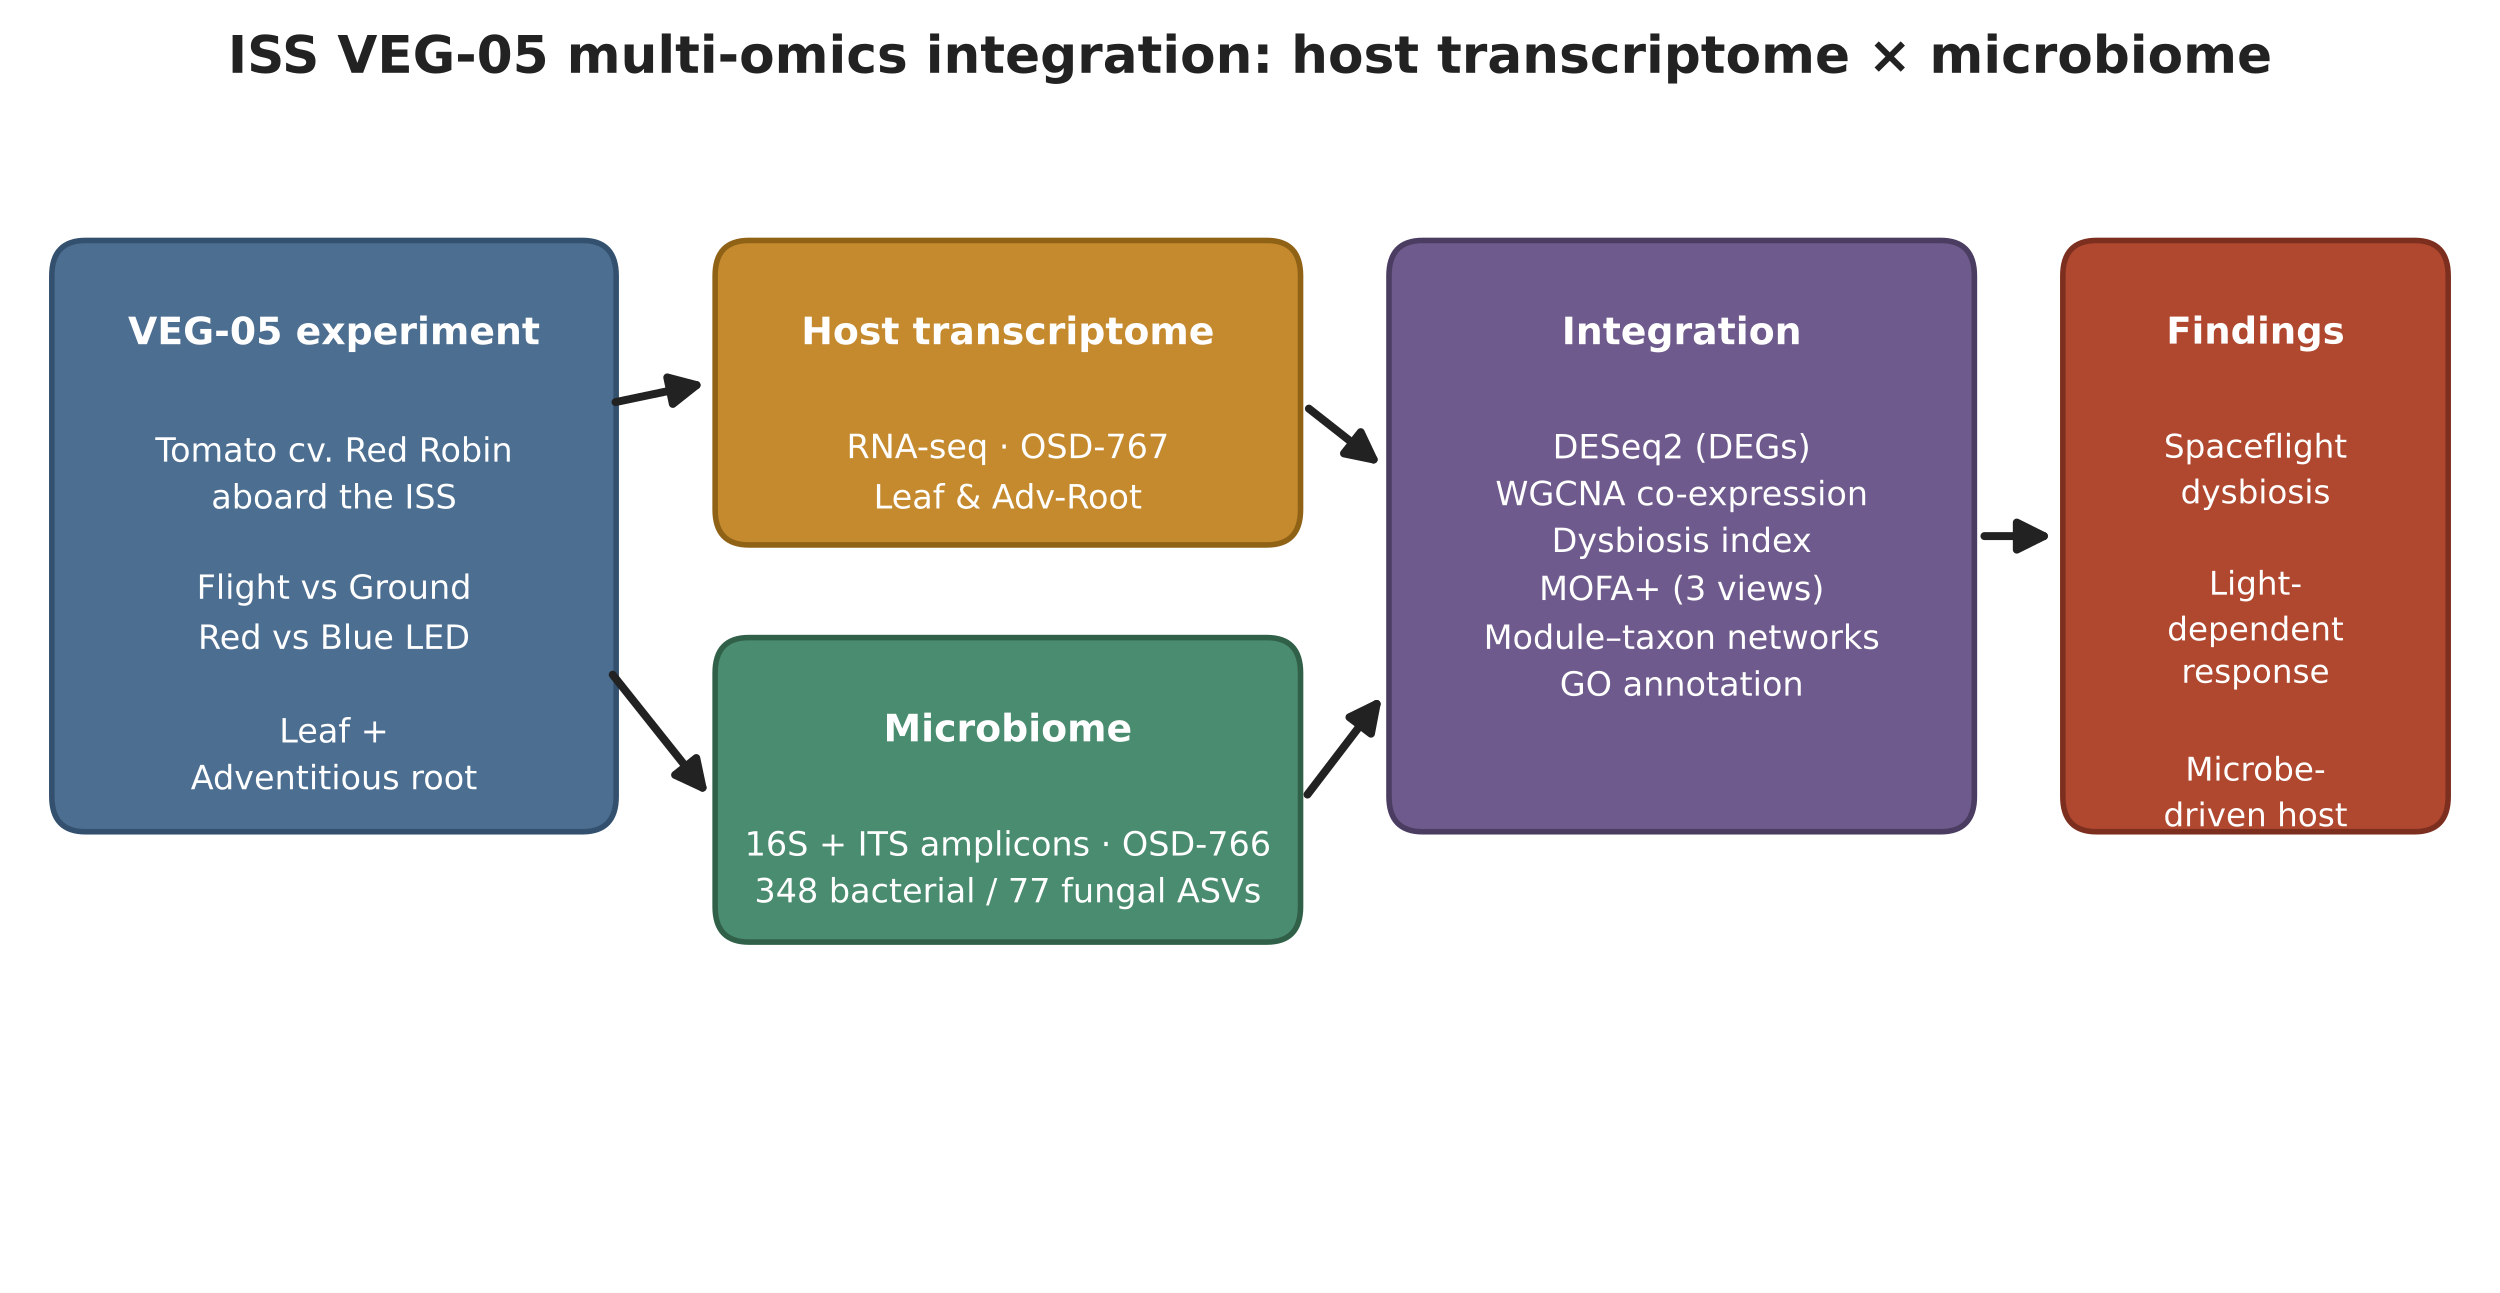
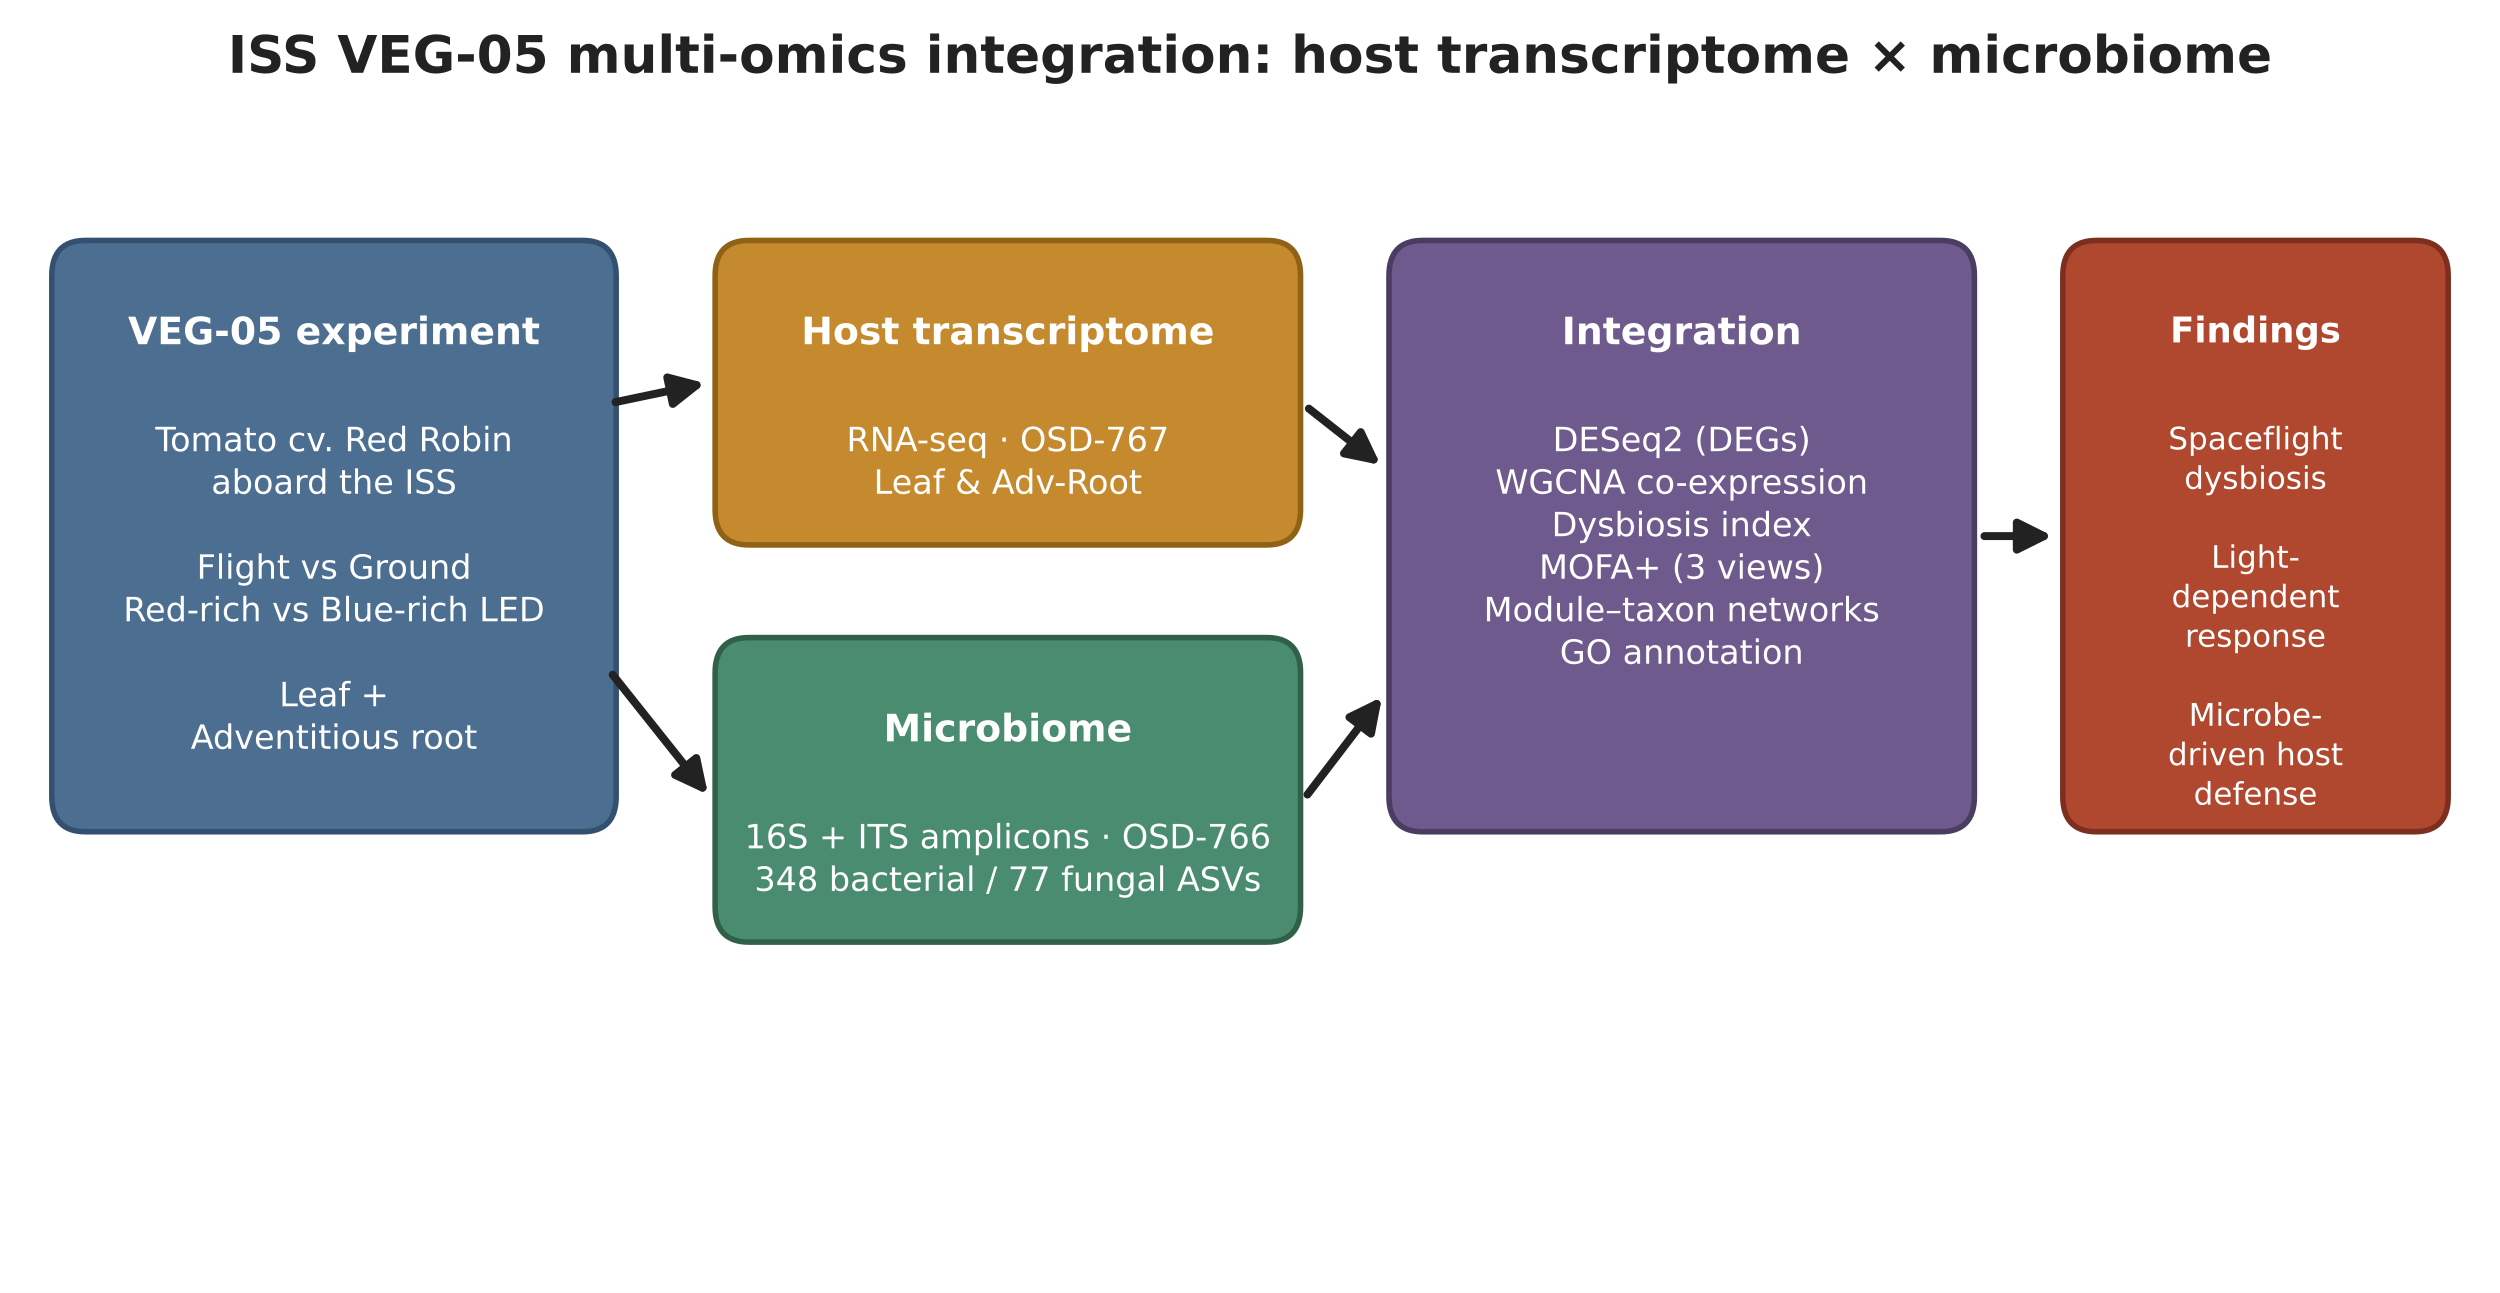
<svg xmlns="http://www.w3.org/2000/svg" width="628.2pt" height="324.864pt" viewBox="0 0 628.2 324.864" version="1.1">
  <defs>
    <style type="text/css">*{stroke-linejoin: round; stroke-linecap: butt}</style>
  </defs>
  <g id="figure_1">
    <g id="patch_1">
      <path d="M 0 324.864  L 628.2 324.864  L 628.2 0  L 0 0  z " style="fill: #ffffff" />
    </g>
    <g id="axes_1">
      <g id="patch_2">
-         <path d="M 21.487 209.002  L 146.363 209.002  Q 154.829 209.002 154.829 200.131  L 154.829 69.293  Q 154.829 60.422 146.363 60.422  L 21.487 60.422  Q 13.021 60.422 13.021 69.293  L 13.021 200.131  Q 13.021 209.002 21.487 209.002  z " clip-path="url(#pe3d2f2f0d4)" style="fill: #4c6e91; stroke: #33506e; stroke-width: 1.4; stroke-linejoin: miter" />
+         <path d="M 21.487 209.002  L 146.363 209.002  Q 154.829 209.002 154.829 200.131  L 154.829 69.293  Q 154.829 60.422 146.363 60.422  L 21.487 60.422  Q 13.021 60.422 13.021 69.293  L 13.021 200.131  Q 13.021 209.002 21.487 209.002  z " clip-path="url(#pe7184727ef)" style="fill: #4c6e91; stroke: #33506e; stroke-width: 1.4; stroke-linejoin: miter" />
      </g>
      <g id="patch_3">
-         <path d="M 188.165 136.93  L 318.333 136.93  Q 326.799 136.93 326.799 128.059  L 326.799 69.293  Q 326.799 60.422 318.333 60.422  L 188.165 60.422  Q 179.699 60.422 179.699 69.293  L 179.699 128.059  Q 179.699 136.93 188.165 136.93  z " clip-path="url(#pe3d2f2f0d4)" style="fill: #c58a2e; stroke: #8f6216; stroke-width: 1.4; stroke-linejoin: miter" />
+         <path d="M 188.165 136.93  L 318.333 136.93  Q 326.799 136.93 326.799 128.059  L 326.799 69.293  Q 326.799 60.422 318.333 60.422  L 188.165 60.422  Q 179.699 60.422 179.699 69.293  L 179.699 128.059  Q 179.699 136.93 188.165 136.93  z " clip-path="url(#pe7184727ef)" style="fill: #c58a2e; stroke: #8f6216; stroke-width: 1.4; stroke-linejoin: miter" />
      </g>
      <g id="patch_4">
-         <path d="M 188.165 236.722  L 318.333 236.722  Q 326.799 236.722 326.799 227.851  L 326.799 169.085  Q 326.799 160.214 318.333 160.214  L 188.165 160.214  Q 179.699 160.214 179.699 169.085  L 179.699 227.851  Q 179.699 236.722 188.165 236.722  z " clip-path="url(#pe3d2f2f0d4)" style="fill: #4a8c6f; stroke: #316049; stroke-width: 1.4; stroke-linejoin: miter" />
+         <path d="M 188.165 236.722  L 318.333 236.722  Q 326.799 236.722 326.799 227.851  L 326.799 169.085  Q 326.799 160.214 318.333 160.214  L 188.165 160.214  Q 179.699 160.214 179.699 169.085  L 179.699 227.851  Q 179.699 236.722 188.165 236.722  z " clip-path="url(#pe7184727ef)" style="fill: #4a8c6f; stroke: #316049; stroke-width: 1.4; stroke-linejoin: miter" />
      </g>
      <g id="patch_5">
-         <path d="M 154.673 101.037  Q 165.942 98.676 175.023 96.773  " clip-path="url(#pe3d2f2f0d4)" style="fill: none; stroke: #222222; stroke-width: 2; stroke-linecap: round" />
-         <path d="M 167.67 94.84  L 175.023 96.773  L 169.065 101.495  z " clip-path="url(#pe3d2f2f0d4)" style="fill: #222222; stroke: #222222; stroke-width: 2; stroke-linecap: round" />
+         <path d="M 154.673 101.037  Q 165.942 98.676 175.023 96.773  " clip-path="url(#pe7184727ef)" style="fill: none; stroke: #222222; stroke-width: 2; stroke-linecap: round" />
+         <path d="M 167.67 94.84  L 175.023 96.773  L 169.065 101.495  z " clip-path="url(#pe7184727ef)" style="fill: #222222; stroke: #222222; stroke-width: 2; stroke-linecap: round" />
      </g>
      <g id="patch_6">
-         <path d="M 153.958 169.541  Q 165.941 184.607 176.531 197.923  " clip-path="url(#pe3d2f2f0d4)" style="fill: none; stroke: #222222; stroke-width: 2; stroke-linecap: round" />
-         <path d="M 174.96 190.484  L 176.531 197.923  L 169.638 194.717  z " clip-path="url(#pe3d2f2f0d4)" style="fill: #222222; stroke: #222222; stroke-width: 2; stroke-linecap: round" />
+         <path d="M 153.958 169.541  Q 165.941 184.607 176.531 197.923  " clip-path="url(#pe7184727ef)" style="fill: none; stroke: #222222; stroke-width: 2; stroke-linecap: round" />
+         <path d="M 174.96 190.484  L 176.531 197.923  L 169.638 194.717  z " clip-path="url(#pe7184727ef)" style="fill: #222222; stroke: #222222; stroke-width: 2; stroke-linecap: round" />
      </g>
      <g id="patch_7">
-         <path d="M 357.489 209.002  L 487.657 209.002  Q 496.123 209.002 496.123 200.131  L 496.123 69.293  Q 496.123 60.422 487.657 60.422  L 357.489 60.422  Q 349.023 60.422 349.023 69.293  L 349.023 200.131  Q 349.023 209.002 357.489 209.002  z " clip-path="url(#pe3d2f2f0d4)" style="fill: #6e5a8c; stroke: #4a3d61; stroke-width: 1.4; stroke-linejoin: miter" />
+         <path d="M 357.489 209.002  L 487.657 209.002  Q 496.123 209.002 496.123 200.131  L 496.123 69.293  Q 496.123 60.422 487.657 60.422  L 357.489 60.422  Q 349.023 60.422 349.023 69.293  L 349.023 200.131  Q 349.023 209.002 357.489 209.002  z " clip-path="url(#pe7184727ef)" style="fill: #6e5a8c; stroke: #4a3d61; stroke-width: 1.4; stroke-linejoin: miter" />
      </g>
      <g id="patch_8">
-         <path d="M 328.902 102.684  Q 337.912 109.765 345.164 115.464  " clip-path="url(#pe3d2f2f0d4)" style="fill: none; stroke: #222222; stroke-width: 2; stroke-linecap: round" />
-         <path d="M 341.919 108.589  L 345.164 115.464  L 337.717 113.936  z " clip-path="url(#pe3d2f2f0d4)" style="fill: #222222; stroke: #222222; stroke-width: 2; stroke-linecap: round" />
+         <path d="M 328.902 102.684  Q 337.912 109.765 345.164 115.464  " clip-path="url(#pe7184727ef)" style="fill: none; stroke: #222222; stroke-width: 2; stroke-linecap: round" />
+         <path d="M 341.919 108.589  L 345.164 115.464  L 337.717 113.936  z " clip-path="url(#pe7184727ef)" style="fill: #222222; stroke: #222222; stroke-width: 2; stroke-linecap: round" />
      </g>
      <g id="patch_9">
-         <path d="M 328.54 199.653  Q 337.909 187.382 345.922 176.889  " clip-path="url(#pe3d2f2f0d4)" style="fill: none; stroke: #222222; stroke-width: 2; stroke-linecap: round" />
-         <path d="M 339.092 180.23  L 345.922 176.889  L 344.497 184.357  z " clip-path="url(#pe3d2f2f0d4)" style="fill: #222222; stroke: #222222; stroke-width: 2; stroke-linecap: round" />
+         <path d="M 328.54 199.653  Q 337.909 187.382 345.922 176.889  " clip-path="url(#pe7184727ef)" style="fill: none; stroke: #222222; stroke-width: 2; stroke-linecap: round" />
+         <path d="M 339.092 180.23  L 345.922 176.889  L 344.497 184.357  z " clip-path="url(#pe7184727ef)" style="fill: #222222; stroke: #222222; stroke-width: 2; stroke-linecap: round" />
      </g>
      <g id="patch_10">
-         <path d="M 526.813 209.002  L 606.713 209.002  Q 615.179 209.002 615.179 200.131  L 615.179 69.293  Q 615.179 60.422 606.713 60.422  L 526.813 60.422  Q 518.347 60.422 518.347 69.293  L 518.347 200.131  Q 518.347 209.002 526.813 209.002  z " clip-path="url(#pe3d2f2f0d4)" style="fill: #b0472f; stroke: #7d2f1f; stroke-width: 1.4; stroke-linejoin: miter" />
+         <path d="M 526.813 209.002  L 606.713 209.002  Q 615.179 209.002 615.179 200.131  L 615.179 69.293  Q 615.179 60.422 606.713 60.422  L 526.813 60.422  Q 518.347 60.422 518.347 69.293  L 518.347 200.131  Q 518.347 209.002 526.813 209.002  z " clip-path="url(#pe7184727ef)" style="fill: #b0472f; stroke: #7d2f1f; stroke-width: 1.4; stroke-linejoin: miter" />
      </g>
      <g id="patch_11">
-         <path d="M 498.655 134.712  Q 507.238 134.712 513.584 134.712  " clip-path="url(#pe3d2f2f0d4)" style="fill: none; stroke: #222222; stroke-width: 2; stroke-linecap: round" />
-         <path d="M 506.784 131.312  L 513.584 134.712  L 506.784 138.112  z " clip-path="url(#pe3d2f2f0d4)" style="fill: #222222; stroke: #222222; stroke-width: 2; stroke-linecap: round" />
+         <path d="M 498.655 134.712  Q 507.238 134.712 513.584 134.712  " clip-path="url(#pe7184727ef)" style="fill: none; stroke: #222222; stroke-width: 2; stroke-linecap: round" />
+         <path d="M 506.784 131.312  L 513.584 134.712  L 506.784 138.112  z " clip-path="url(#pe7184727ef)" style="fill: #222222; stroke: #222222; stroke-width: 2; stroke-linecap: round" />
      </g>
      <g id="text_1">
-         <text style="font-weight: 700; font-size: 13px; font-family: 'DejaVu Sans', sans-serif; text-anchor: middle; fill: #222222" x="314.1" y="18.288" transform="rotate(-0 314.1 18.288)">ISS VEG-05 multi-omics integration: host transcriptome × microbiome</text>
+         <text style="fill: #222222; font: 700 13px 'DejaVu Sans', sans-serif; text-anchor: middle" x="314.1" y="18.288" transform="rotate(-0 314.1 18.288)">ISS VEG-05 multi-omics integration: host transcriptome × microbiome</text>
      </g>
      <g id="text_2">
-         <text style="font-weight: 700; font-size: 9.5px; font-family: 'DejaVu Sans', sans-serif; text-anchor: middle; fill: #ffffff" x="83.925" y="86.491" transform="rotate(-0 83.925 86.49052)">VEG-05 experiment</text>
+         <text style="fill: #ffffff; font: 700 9.5px 'DejaVu Sans', sans-serif; text-anchor: middle" x="83.925" y="86.491" transform="rotate(-0 83.925 86.49052)">VEG-05 experiment</text>
      </g>
      <g id="text_3">
-         <text style="font-size: 8.4px; font-family: 'DejaVu Sans', sans-serif; fill: #ffffff" transform="translate(39.03816 116.0036)">Tomato cv. Red Robin</text>
-         <text style="font-size: 8.4px; font-family: 'DejaVu Sans', sans-serif; fill: #ffffff" transform="translate(53.08781 127.7636)">aboard the ISS</text>
-         <text style="font-size: 8.4px; font-family: 'DejaVu Sans', sans-serif; fill: #ffffff" transform="translate(83.925 136.392)" />
-         <text style="font-size: 8.4px; font-family: 'DejaVu Sans', sans-serif; fill: #ffffff" transform="translate(49.40953 150.4699)">Flight vs Ground</text>
-         <text style="font-size: 8.4px; font-family: 'DejaVu Sans', sans-serif; fill: #ffffff" transform="translate(49.74356 163.0436)">Red vs Blue LED</text>
-         <text style="font-size: 8.4px; font-family: 'DejaVu Sans', sans-serif; fill: #ffffff" transform="translate(83.925 171.672)" />
-         <text style="font-size: 8.4px; font-family: 'DejaVu Sans', sans-serif; fill: #ffffff" transform="translate(70.16738 186.5636)">Leaf +</text>
-         <text style="font-size: 8.4px; font-family: 'DejaVu Sans', sans-serif; fill: #ffffff" transform="translate(47.92575 198.3236)">Adventitious root</text>
+         <text style="fill: #ffffff; font: 8.4px 'DejaVu Sans', sans-serif" transform="translate(39.03947 113.3747)">Tomato cv. Red Robin</text>
+         <text style="fill: #ffffff; font: 8.4px 'DejaVu Sans', sans-serif" transform="translate(53.08781 124.0574)">aboard the ISS</text>
+         <text style="fill: #ffffff; font: 8.4px 'DejaVu Sans', sans-serif" transform="translate(83.925 134.7401)" />
+         <text style="fill: #ffffff; font: 8.4px 'DejaVu Sans', sans-serif" transform="translate(49.4115 145.4228)">Flight vs Ground</text>
+         <text style="fill: #ffffff; font: 8.4px 'DejaVu Sans', sans-serif" transform="translate(30.98466 156.1055)">Red-rich vs Blue-rich LED</text>
+         <text style="fill: #ffffff; font: 8.4px 'DejaVu Sans', sans-serif" transform="translate(83.925 166.7882)" />
+         <text style="fill: #ffffff; font: 8.4px 'DejaVu Sans', sans-serif" transform="translate(70.16738 177.4709)">Leaf +</text>
+         <text style="fill: #ffffff; font: 8.4px 'DejaVu Sans', sans-serif" transform="translate(47.92772 188.1536)">Adventitious root</text>
      </g>
      <g id="text_4">
-         <text style="font-weight: 700; font-size: 9.5px; font-family: 'DejaVu Sans', sans-serif; text-anchor: middle; fill: #ffffff" x="253.249" y="86.491" transform="rotate(-0 253.2491 86.49052)">Host transcriptome</text>
+         <text style="fill: #ffffff; font: 700 9.5px 'DejaVu Sans', sans-serif; text-anchor: middle" x="253.249" y="86.491" transform="rotate(-0 253.2491 86.49052)">Host transcriptome</text>
      </g>
      <g id="text_5">
-         <text style="font-size: 8.4px; font-family: 'DejaVu Sans', sans-serif; fill: #ffffff" transform="translate(212.7113 115.1157)">RNA-seq · OSD-767</text>
-         <text style="font-size: 8.4px; font-family: 'DejaVu Sans', sans-serif; fill: #ffffff" transform="translate(219.5304 127.7636)">Leaf &amp; Adv-Root</text>
+         <text style="fill: #ffffff; font: 8.4px 'DejaVu Sans', sans-serif" transform="translate(212.7132 113.3747)">RNA-seq · OSD-767</text>
+         <text style="fill: #ffffff; font: 8.4px 'DejaVu Sans', sans-serif" transform="translate(219.5284 124.0574)">Leaf &amp; Adv-Root</text>
      </g>
      <g id="text_6">
-         <text style="font-weight: 700; font-size: 9.5px; font-family: 'DejaVu Sans', sans-serif; text-anchor: middle; fill: #ffffff" x="253.249" y="186.283" transform="rotate(-0 253.2491 186.2825)">Microbiome</text>
+         <text style="fill: #ffffff; font: 700 9.5px 'DejaVu Sans', sans-serif; text-anchor: middle" x="253.249" y="186.283" transform="rotate(-0 253.2491 186.2825)">Microbiome</text>
      </g>
      <g id="text_7">
-         <text style="font-size: 8.4px; font-family: 'DejaVu Sans', sans-serif; fill: #ffffff" transform="translate(187.107 214.9819)">16S + ITS amplicons · OSD-766</text>
-         <text style="font-size: 8.4px; font-family: 'DejaVu Sans', sans-serif; fill: #ffffff" transform="translate(189.5752 226.7419)">348 bacterial / 77 fungal ASVs</text>
+         <text style="fill: #ffffff; font: 8.4px 'DejaVu Sans', sans-serif" transform="translate(187.107 213.1667)">16S + ITS amplicons · OSD-766</text>
+         <text style="fill: #ffffff; font: 8.4px 'DejaVu Sans', sans-serif" transform="translate(189.5752 223.8494)">348 bacterial / 77 fungal ASVs</text>
      </g>
      <g id="text_8">
-         <text style="font-weight: 700; font-size: 9.5px; font-family: 'DejaVu Sans', sans-serif; text-anchor: middle; fill: #ffffff" x="422.573" y="86.491" transform="rotate(-0 422.5733 86.49052)">Integration</text>
+         <text style="fill: #ffffff; font: 700 9.5px 'DejaVu Sans', sans-serif; text-anchor: middle" x="422.573" y="86.491" transform="rotate(-0 422.5733 86.49052)">Integration</text>
      </g>
      <g id="text_9">
-         <text style="font-size: 8.4px; font-family: 'DejaVu Sans', sans-serif; fill: #ffffff" transform="translate(390.1539 115.1853)">DESeq2 (DEGs)</text>
-         <text style="font-size: 8.4px; font-family: 'DejaVu Sans', sans-serif; fill: #ffffff" transform="translate(375.7551 126.9499)">WGCNA co-expression</text>
-         <text style="font-size: 8.4px; font-family: 'DejaVu Sans', sans-serif; fill: #ffffff" transform="translate(389.8933 138.7099)">Dysbiosis index</text>
-         <text style="font-size: 8.4px; font-family: 'DejaVu Sans', sans-serif; fill: #ffffff" transform="translate(386.7414 150.7895)">MOFA+ (3 views)</text>
-         <text style="font-size: 8.4px; font-family: 'DejaVu Sans', sans-serif; fill: #ffffff" transform="translate(372.8131 163.0436)">Module–taxon networks</text>
-         <text style="font-size: 8.4px; font-family: 'DejaVu Sans', sans-serif; fill: #ffffff" transform="translate(391.9454 174.8036)">GO annotation</text>
+         <text style="fill: #ffffff; font: 8.4px 'DejaVu Sans', sans-serif" transform="translate(390.1539 113.3747)">DESeq2 (DEGs)</text>
+         <text style="fill: #ffffff; font: 8.4px 'DejaVu Sans', sans-serif" transform="translate(375.7564 124.0574)">WGCNA co-expression</text>
+         <text style="fill: #ffffff; font: 8.4px 'DejaVu Sans', sans-serif" transform="translate(389.8933 134.7401)">Dysbiosis index</text>
+         <text style="fill: #ffffff; font: 8.4px 'DejaVu Sans', sans-serif" transform="translate(386.7394 145.4228)">MOFA+ (3 views)</text>
+         <text style="fill: #ffffff; font: 8.4px 'DejaVu Sans', sans-serif" transform="translate(372.8151 156.1055)">Module–taxon networks</text>
+         <text style="fill: #ffffff; font: 8.4px 'DejaVu Sans', sans-serif" transform="translate(391.9454 166.7882)">GO annotation</text>
      </g>
      <g id="text_10">
-         <text style="font-weight: 700; font-size: 9.3px; font-family: 'DejaVu Sans', sans-serif; text-anchor: middle; fill: #ffffff" x="566.763" y="86.339" transform="rotate(-0 566.7634 86.33855)">Findings</text>
+         <text style="fill: #ffffff; font: 700 8.9px 'DejaVu Sans', sans-serif; text-anchor: middle" x="566.763" y="86.035" transform="rotate(-0 566.7634 86.03461)">Findings</text>
      </g>
      <g id="text_11">
-         <text style="font-size: 8.2px; font-family: 'DejaVu Sans', sans-serif; fill: #ffffff" transform="translate(543.738 114.9947)">Spaceflight</text>
-         <text style="font-size: 8.2px; font-family: 'DejaVu Sans', sans-serif; fill: #ffffff" transform="translate(547.9367 126.4747)">dysbiosis</text>
-         <text style="font-size: 8.2px; font-family: 'DejaVu Sans', sans-serif; fill: #ffffff" transform="translate(566.7634 135.692)" />
-         <text style="font-size: 8.2px; font-family: 'DejaVu Sans', sans-serif; fill: #ffffff" transform="translate(555.0521 149.4347)">Light-</text>
-         <text style="font-size: 8.2px; font-family: 'DejaVu Sans', sans-serif; fill: #ffffff" transform="translate(544.5824 160.9147)">dependent</text>
-         <text style="font-size: 8.2px; font-family: 'DejaVu Sans', sans-serif; fill: #ffffff" transform="translate(548.141 171.5753)">response</text>
-         <text style="font-size: 8.2px; font-family: 'DejaVu Sans', sans-serif; fill: #ffffff" transform="translate(566.7634 181.612)" />
-         <text style="font-size: 8.2px; font-family: 'DejaVu Sans', sans-serif; fill: #ffffff" transform="translate(549.1238 196.1491)">Microbe-</text>
-         <text style="font-size: 8.2px; font-family: 'DejaVu Sans', sans-serif; fill: #ffffff" transform="translate(543.6349 207.6291)">driven host</text>
-         <text style="font-size: 8.2px; font-family: 'DejaVu Sans', sans-serif; fill: #ffffff" transform="translate(550.4146 219.1091)">defense</text>
+         <text style="fill: #ffffff; font: 7.8px 'DejaVu Sans', sans-serif" transform="translate(544.8612 112.9188)">Spaceflight</text>
+         <text style="fill: #ffffff; font: 7.8px 'DejaVu Sans', sans-serif" transform="translate(548.8551 122.8384)">dysbiosis</text>
+         <text style="fill: #ffffff; font: 7.8px 'DejaVu Sans', sans-serif" transform="translate(566.7634 132.7581)" />
+         <text style="fill: #ffffff; font: 7.8px 'DejaVu Sans', sans-serif" transform="translate(555.6234 142.6777)">Light-</text>
+         <text style="fill: #ffffff; font: 7.8px 'DejaVu Sans', sans-serif" transform="translate(545.6644 152.5974)">dependent</text>
+         <text style="fill: #ffffff; font: 7.8px 'DejaVu Sans', sans-serif" transform="translate(549.0513 162.517)">response</text>
+         <text style="fill: #ffffff; font: 7.8px 'DejaVu Sans', sans-serif" transform="translate(566.7634 172.4367)" />
+         <text style="fill: #ffffff; font: 7.8px 'DejaVu Sans', sans-serif" transform="translate(549.986 182.3563)">Microbe-</text>
+         <text style="fill: #ffffff; font: 7.8px 'DejaVu Sans', sans-serif" transform="translate(544.7631 192.276)">driven host</text>
+         <text style="fill: #ffffff; font: 7.8px 'DejaVu Sans', sans-serif" transform="translate(551.2121 202.1956)">defense</text>
      </g>
    </g>
  </g>
  <defs>
-     <clipPath id="pe3d2f2f0d4">
+     <clipPath id="pe7184727ef">
      <rect x="7.2" y="7.2" width="613.8" height="310.464" />
    </clipPath>
  </defs>
</svg>
